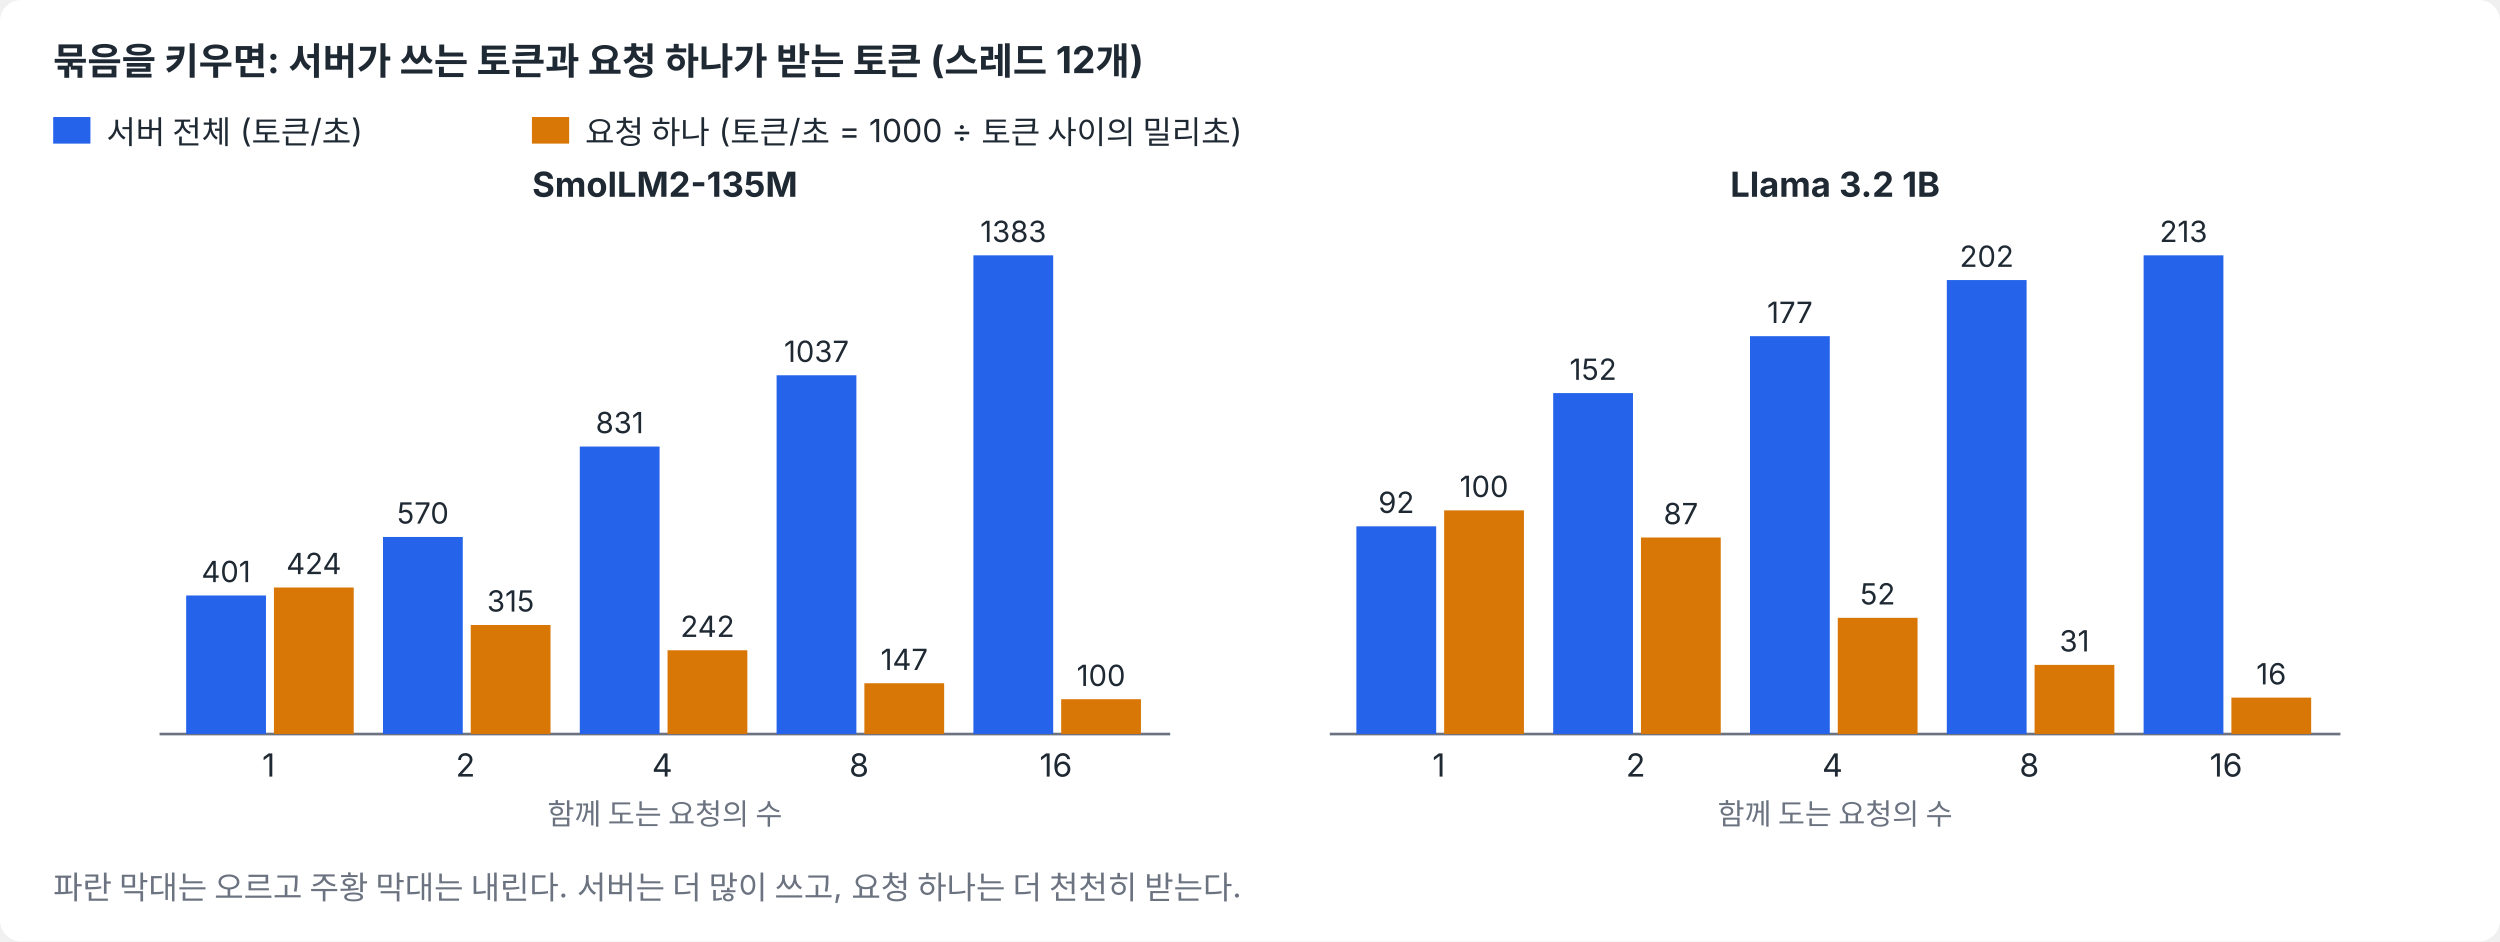
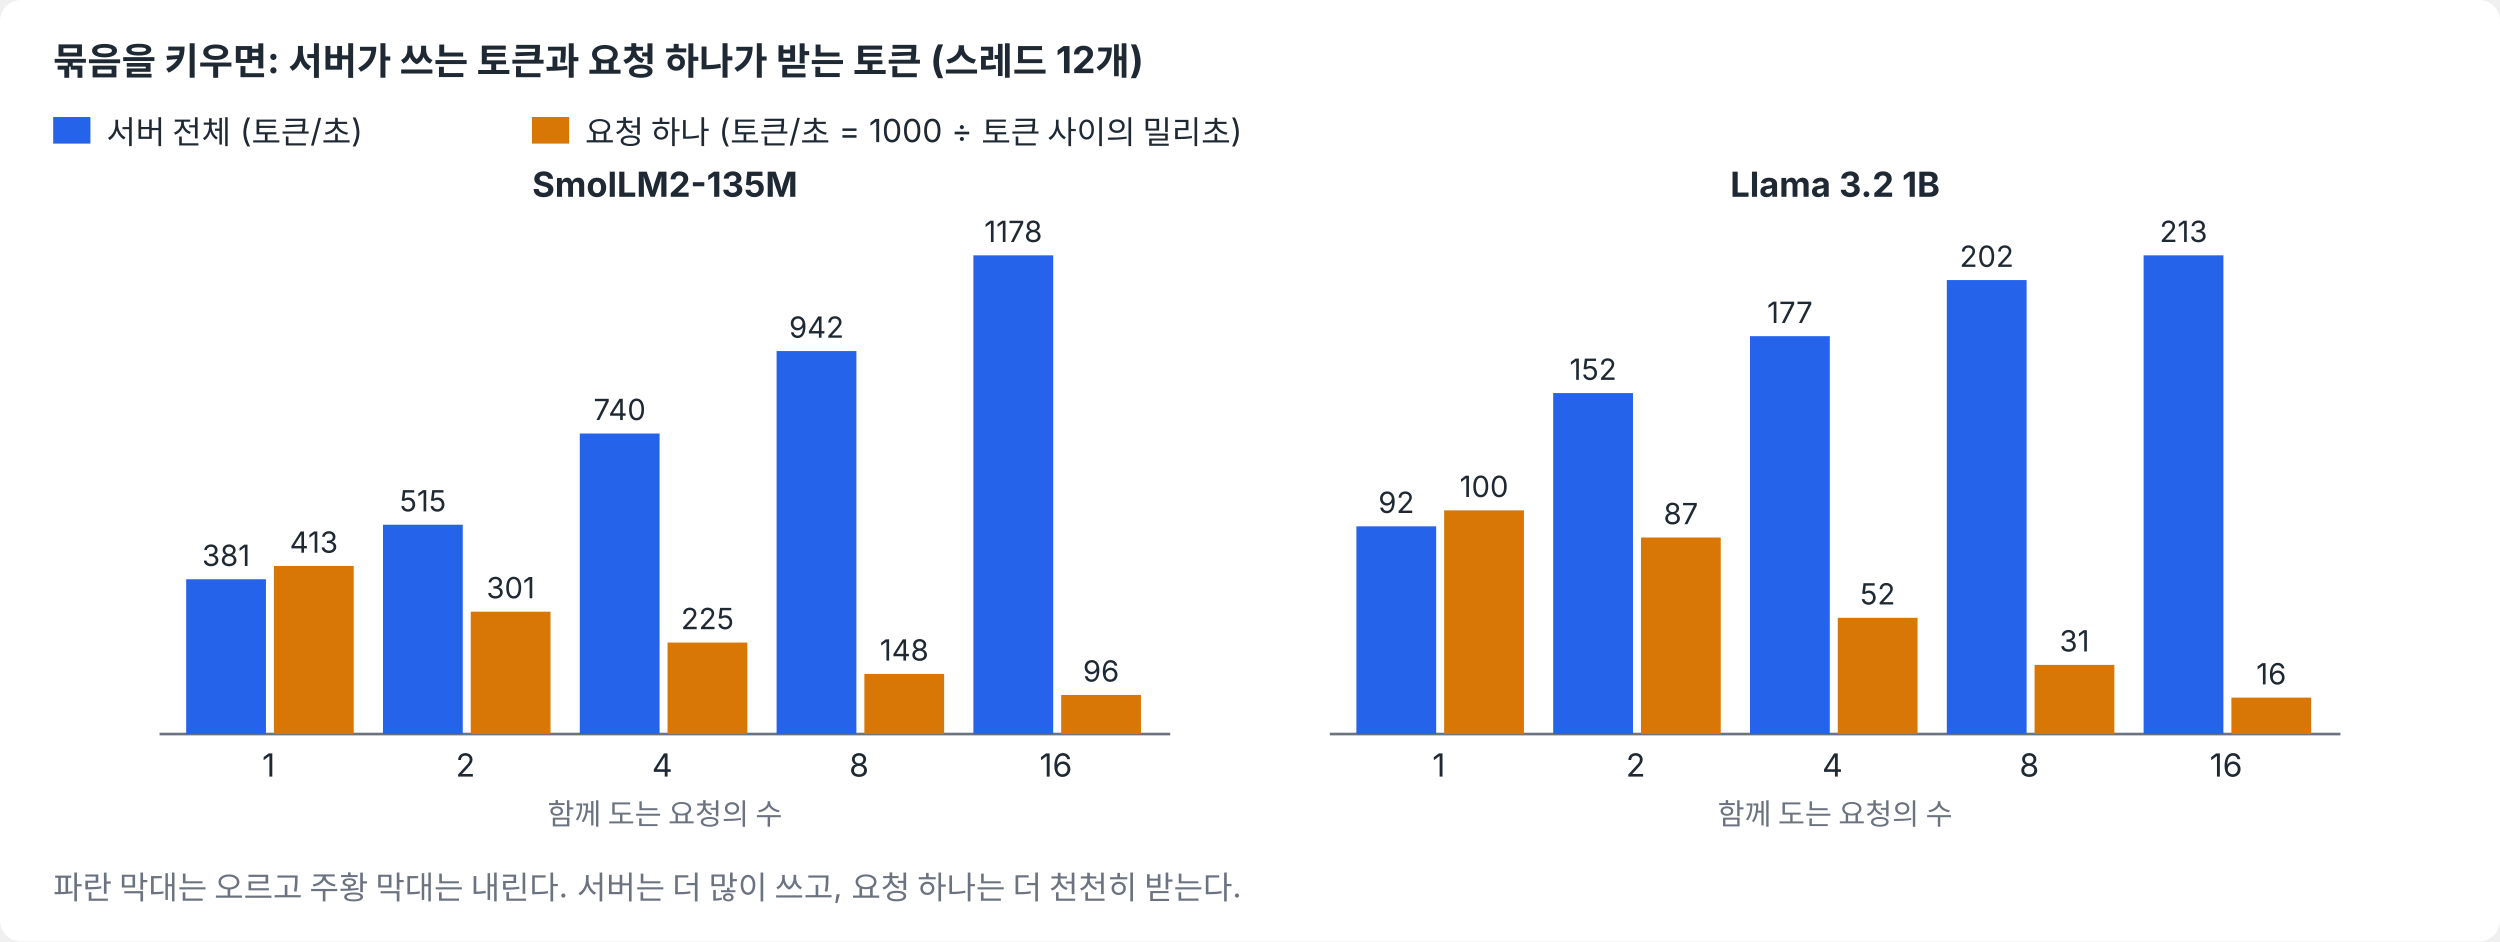
<svg xmlns="http://www.w3.org/2000/svg" viewBox="0 0 940 354" width="940" height="354" font-family="-apple-system, Segoe UI, Noto Sans KR, sans-serif" font-size="14">
  <defs>
    <marker id="arrow-1f2933" viewBox="0 0 10 10" refX="9" refY="5" markerWidth="7" markerHeight="7" orient="auto">
      <path d="M0,0 L10,5 L0,10 z" fill="#1f2933" />
    </marker>
    <marker id="arrow-6b7280" viewBox="0 0 10 10" refX="9" refY="5" markerWidth="7" markerHeight="7" orient="auto">
      <path d="M0,0 L10,5 L0,10 z" fill="#6b7280" />
    </marker>
    <marker id="arrow-2563eb" viewBox="0 0 10 10" refX="9" refY="5" markerWidth="7" markerHeight="7" orient="auto">
      <path d="M0,0 L10,5 L0,10 z" fill="#2563eb" />
    </marker>
    <marker id="arrow-d97706" viewBox="0 0 10 10" refX="9" refY="5" markerWidth="7" markerHeight="7" orient="auto">
      <path d="M0,0 L10,5 L0,10 z" fill="#d97706" />
    </marker>
    <marker id="arrow-059669" viewBox="0 0 10 10" refX="9" refY="5" markerWidth="7" markerHeight="7" orient="auto">
      <path d="M0,0 L10,5 L0,10 z" fill="#059669" />
    </marker>
  </defs>
  <rect width="940" height="354" rx="8" fill="#ffffff" />
  <text x="20" y="28" fill="#1f2933" font-size="14" text-anchor="start" font-weight="bold">묶음을 키우면: 서버가 쓰는 토큰과 요청 하나가 받는 토큰 (스레드 12개)</text>
  <rect x="20.0" y="44.0" width="14.0" height="10.0" rx="0" fill="#2563eb" />
  <text x="40" y="54" fill="#1f2933" font-size="12" text-anchor="start" font-weight="normal">서버 전체 (토큰/초)</text>
  <rect x="200.0" y="44.0" width="14.0" height="10.0" rx="0" fill="#d97706" />
  <text x="220" y="54" fill="#1f2933" font-size="12" text-anchor="start" font-weight="normal">요청 하나 (토큰/초 = 1000 ÷ 토큰 사이의 밀리초)</text>
  <text x="250" y="74" fill="#1f2933" font-size="13" text-anchor="middle" font-weight="bold">SmolLM2-135M</text>
  <line x1="60" y1="276" x2="440" y2="276" stroke="#6b7280" stroke-width="1" />
-   <rect x="70.0" y="223.9" width="30.0" height="52.1" rx="0" fill="#2563eb" />
-   <text x="85.0" y="218.876" fill="#1f2933" font-size="11" text-anchor="middle" font-weight="normal">401</text>
-   <rect x="103.0" y="220.9" width="30.0" height="55.1" rx="0" fill="#d97706" />
-   <text x="118.0" y="215.867" fill="#1f2933" font-size="11" text-anchor="middle" font-weight="normal">424</text>
+   <rect x="70.0" y="217.8" width="30.0" height="58.2" rx="0" fill="#2563eb" />
+   <text x="85.0" y="212.804" fill="#1f2933" font-size="11" text-anchor="middle" font-weight="normal">381</text>
+   <rect x="103.0" y="212.8" width="30.0" height="63.2" rx="0" fill="#d97706" />
+   <text x="118.0" y="207.832" fill="#1f2933" font-size="11" text-anchor="middle" font-weight="normal">413</text>
  <text x="101" y="292" fill="#1f2933" font-size="12" text-anchor="middle" font-weight="normal">1</text>
-   <rect x="144.0" y="201.9" width="30.0" height="74.1" rx="0" fill="#2563eb" />
-   <text x="159.0" y="196.874" fill="#1f2933" font-size="11" text-anchor="middle" font-weight="normal">570</text>
-   <rect x="177.0" y="235.0" width="30.0" height="41.0" rx="0" fill="#d97706" />
-   <text x="192.0" y="229.955" fill="#1f2933" font-size="11" text-anchor="middle" font-weight="normal">315</text>
+   <rect x="144.0" y="197.3" width="30.0" height="78.7" rx="0" fill="#2563eb" />
+   <text x="159.0" y="192.289" fill="#1f2933" font-size="11" text-anchor="middle" font-weight="normal">515</text>
+   <rect x="177.0" y="230.0" width="30.0" height="46.0" rx="0" fill="#d97706" />
+   <text x="192.0" y="224.956" fill="#1f2933" font-size="11" text-anchor="middle" font-weight="normal">301</text>
  <text x="175" y="292" fill="#1f2933" font-size="12" text-anchor="middle" font-weight="normal">2</text>
-   <rect x="218.0" y="167.9" width="30.0" height="108.1" rx="0" fill="#2563eb" />
-   <text x="233.0" y="162.875" fill="#1f2933" font-size="11" text-anchor="middle" font-weight="normal">831</text>
-   <rect x="251.0" y="244.5" width="30.0" height="31.5" rx="0" fill="#d97706" />
-   <text x="266.0" y="239.495" fill="#1f2933" font-size="11" text-anchor="middle" font-weight="normal">242</text>
+   <rect x="218.0" y="163.0" width="30.0" height="113.0" rx="0" fill="#2563eb" />
+   <text x="233.0" y="157.955" fill="#1f2933" font-size="11" text-anchor="middle" font-weight="normal">740</text>
+   <rect x="251.0" y="241.6" width="30.0" height="34.4" rx="0" fill="#d97706" />
+   <text x="266.0" y="236.571" fill="#1f2933" font-size="11" text-anchor="middle" font-weight="normal">225</text>
  <text x="249" y="292" fill="#1f2933" font-size="12" text-anchor="middle" font-weight="normal">4</text>
-   <rect x="292.0" y="141.1" width="30.0" height="134.9" rx="0" fill="#2563eb" />
-   <text x="307.0" y="136.085" fill="#1f2933" font-size="11" text-anchor="middle" font-weight="normal">1037</text>
-   <rect x="325.0" y="256.9" width="30.0" height="19.1" rx="0" fill="#d97706" />
-   <text x="340.0" y="251.922" fill="#1f2933" font-size="11" text-anchor="middle" font-weight="normal">147</text>
+   <rect x="292.0" y="132.0" width="30.0" height="144.0" rx="0" fill="#2563eb" />
+   <text x="307.0" y="127.0" fill="#1f2933" font-size="11" text-anchor="middle" font-weight="normal">942</text>
+   <rect x="325.0" y="253.4" width="30.0" height="22.6" rx="0" fill="#d97706" />
+   <text x="340.0" y="248.387" fill="#1f2933" font-size="11" text-anchor="middle" font-weight="normal">148</text>
  <text x="323" y="292" fill="#1f2933" font-size="12" text-anchor="middle" font-weight="normal">8</text>
  <rect x="366.0" y="96.0" width="30.0" height="180.0" rx="0" fill="#2563eb" />
-   <text x="381.0" y="91.0" fill="#1f2933" font-size="11" text-anchor="middle" font-weight="normal">1383</text>
-   <rect x="399.0" y="262.9" width="30.0" height="13.1" rx="0" fill="#d97706" />
-   <text x="414.0" y="257.936" fill="#1f2933" font-size="11" text-anchor="middle" font-weight="normal">100</text>
+   <text x="381.0" y="91.0" fill="#1f2933" font-size="11" text-anchor="middle" font-weight="normal">1178</text>
+   <rect x="399.0" y="261.3" width="30.0" height="14.7" rx="0" fill="#d97706" />
+   <text x="414.0" y="256.287" fill="#1f2933" font-size="11" text-anchor="middle" font-weight="normal">96</text>
  <text x="397" y="292" fill="#1f2933" font-size="12" text-anchor="middle" font-weight="normal">16</text>
  <text x="250" y="310" fill="#6b7280" font-size="11" text-anchor="middle" font-weight="normal">함께 도는 요청의 수</text>
  <text x="690" y="74" fill="#1f2933" font-size="13" text-anchor="middle" font-weight="bold">Llama 3.2 1B</text>
  <line x1="500" y1="276" x2="880" y2="276" stroke="#6b7280" stroke-width="1" />
  <rect x="510.0" y="197.9" width="30.0" height="78.1" rx="0" fill="#2563eb" />
  <text x="525.0" y="192.879" fill="#1f2933" font-size="11" text-anchor="middle" font-weight="normal">92</text>
  <rect x="543.0" y="191.9" width="30.0" height="84.1" rx="0" fill="#d97706" />
  <text x="558.0" y="186.874" fill="#1f2933" font-size="11" text-anchor="middle" font-weight="normal">100</text>
  <text x="541" y="292" fill="#1f2933" font-size="12" text-anchor="middle" font-weight="normal">1</text>
  <rect x="584.0" y="147.8" width="30.0" height="128.2" rx="0" fill="#2563eb" />
  <text x="599.0" y="142.827" fill="#1f2933" font-size="11" text-anchor="middle" font-weight="normal">152</text>
  <rect x="617.0" y="202.1" width="30.0" height="73.9" rx="0" fill="#d97706" />
  <text x="632.0" y="197.096" fill="#1f2933" font-size="11" text-anchor="middle" font-weight="normal">87</text>
  <text x="615" y="292" fill="#1f2933" font-size="12" text-anchor="middle" font-weight="normal">2</text>
  <rect x="658.0" y="126.4" width="30.0" height="149.6" rx="0" fill="#2563eb" />
  <text x="673.0" y="121.437" fill="#1f2933" font-size="11" text-anchor="middle" font-weight="normal">177</text>
  <rect x="691.0" y="232.3" width="30.0" height="43.7" rx="0" fill="#d97706" />
  <text x="706.0" y="227.284" fill="#1f2933" font-size="11" text-anchor="middle" font-weight="normal">52</text>
  <text x="689" y="292" fill="#1f2933" font-size="12" text-anchor="middle" font-weight="normal">4</text>
  <rect x="732.0" y="105.3" width="30.0" height="170.7" rx="0" fill="#2563eb" />
  <text x="747.0" y="100.342" fill="#1f2933" font-size="11" text-anchor="middle" font-weight="normal">202</text>
  <rect x="765.0" y="250.0" width="30.0" height="26.0" rx="0" fill="#d97706" />
  <text x="780.0" y="244.962" fill="#1f2933" font-size="11" text-anchor="middle" font-weight="normal">31</text>
  <text x="763" y="292" fill="#1f2933" font-size="12" text-anchor="middle" font-weight="normal">8</text>
  <rect x="806.0" y="96.0" width="30.0" height="180.0" rx="0" fill="#2563eb" />
  <text x="821.0" y="91.0" fill="#1f2933" font-size="11" text-anchor="middle" font-weight="normal">213</text>
  <rect x="839.0" y="262.3" width="30.0" height="13.7" rx="0" fill="#d97706" />
  <text x="854.0" y="257.333" fill="#1f2933" font-size="11" text-anchor="middle" font-weight="normal">16</text>
  <text x="837" y="292" fill="#1f2933" font-size="12" text-anchor="middle" font-weight="normal">16</text>
  <text x="690" y="310" fill="#6b7280" font-size="11" text-anchor="middle" font-weight="normal">함께 도는 요청의 수</text>
  <text x="20" y="338" fill="#6b7280" font-size="12" text-anchor="start" font-weight="normal">파란 막대는 오르고 주황 막대는 내린다. 서버는 더 많이 쓰고, 요청 하나는 더 천천히 받는다.</text>
</svg>
